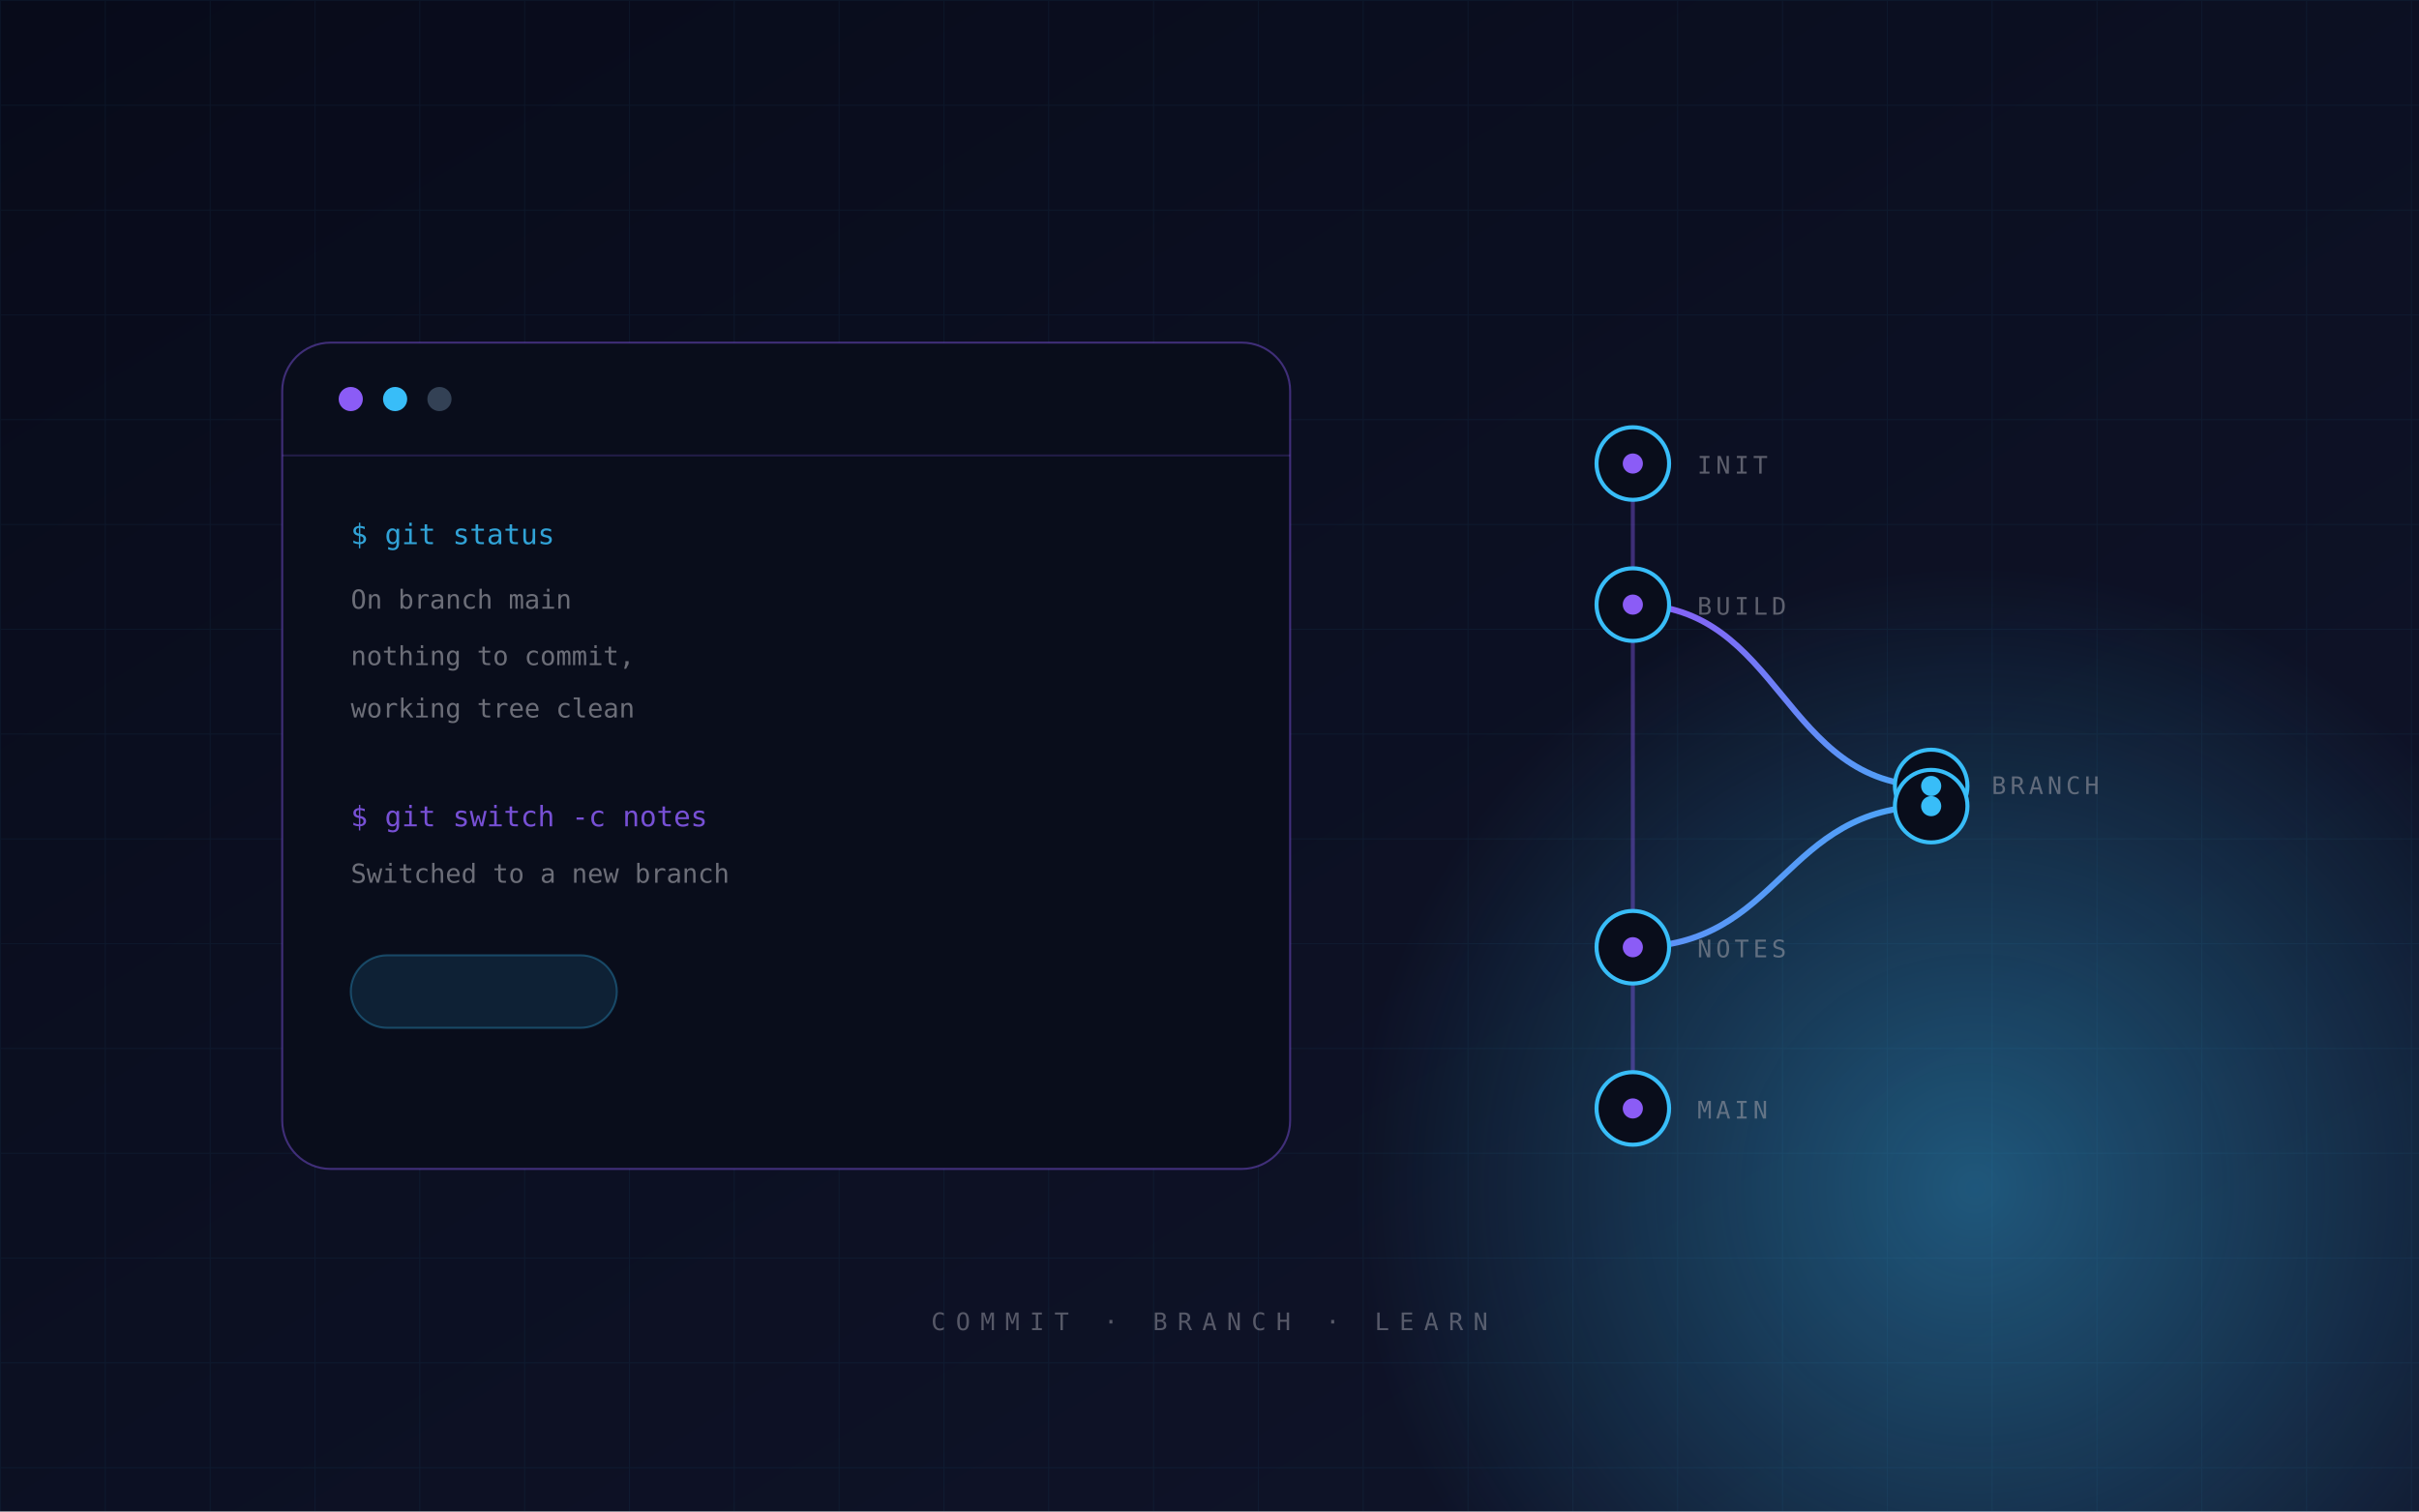
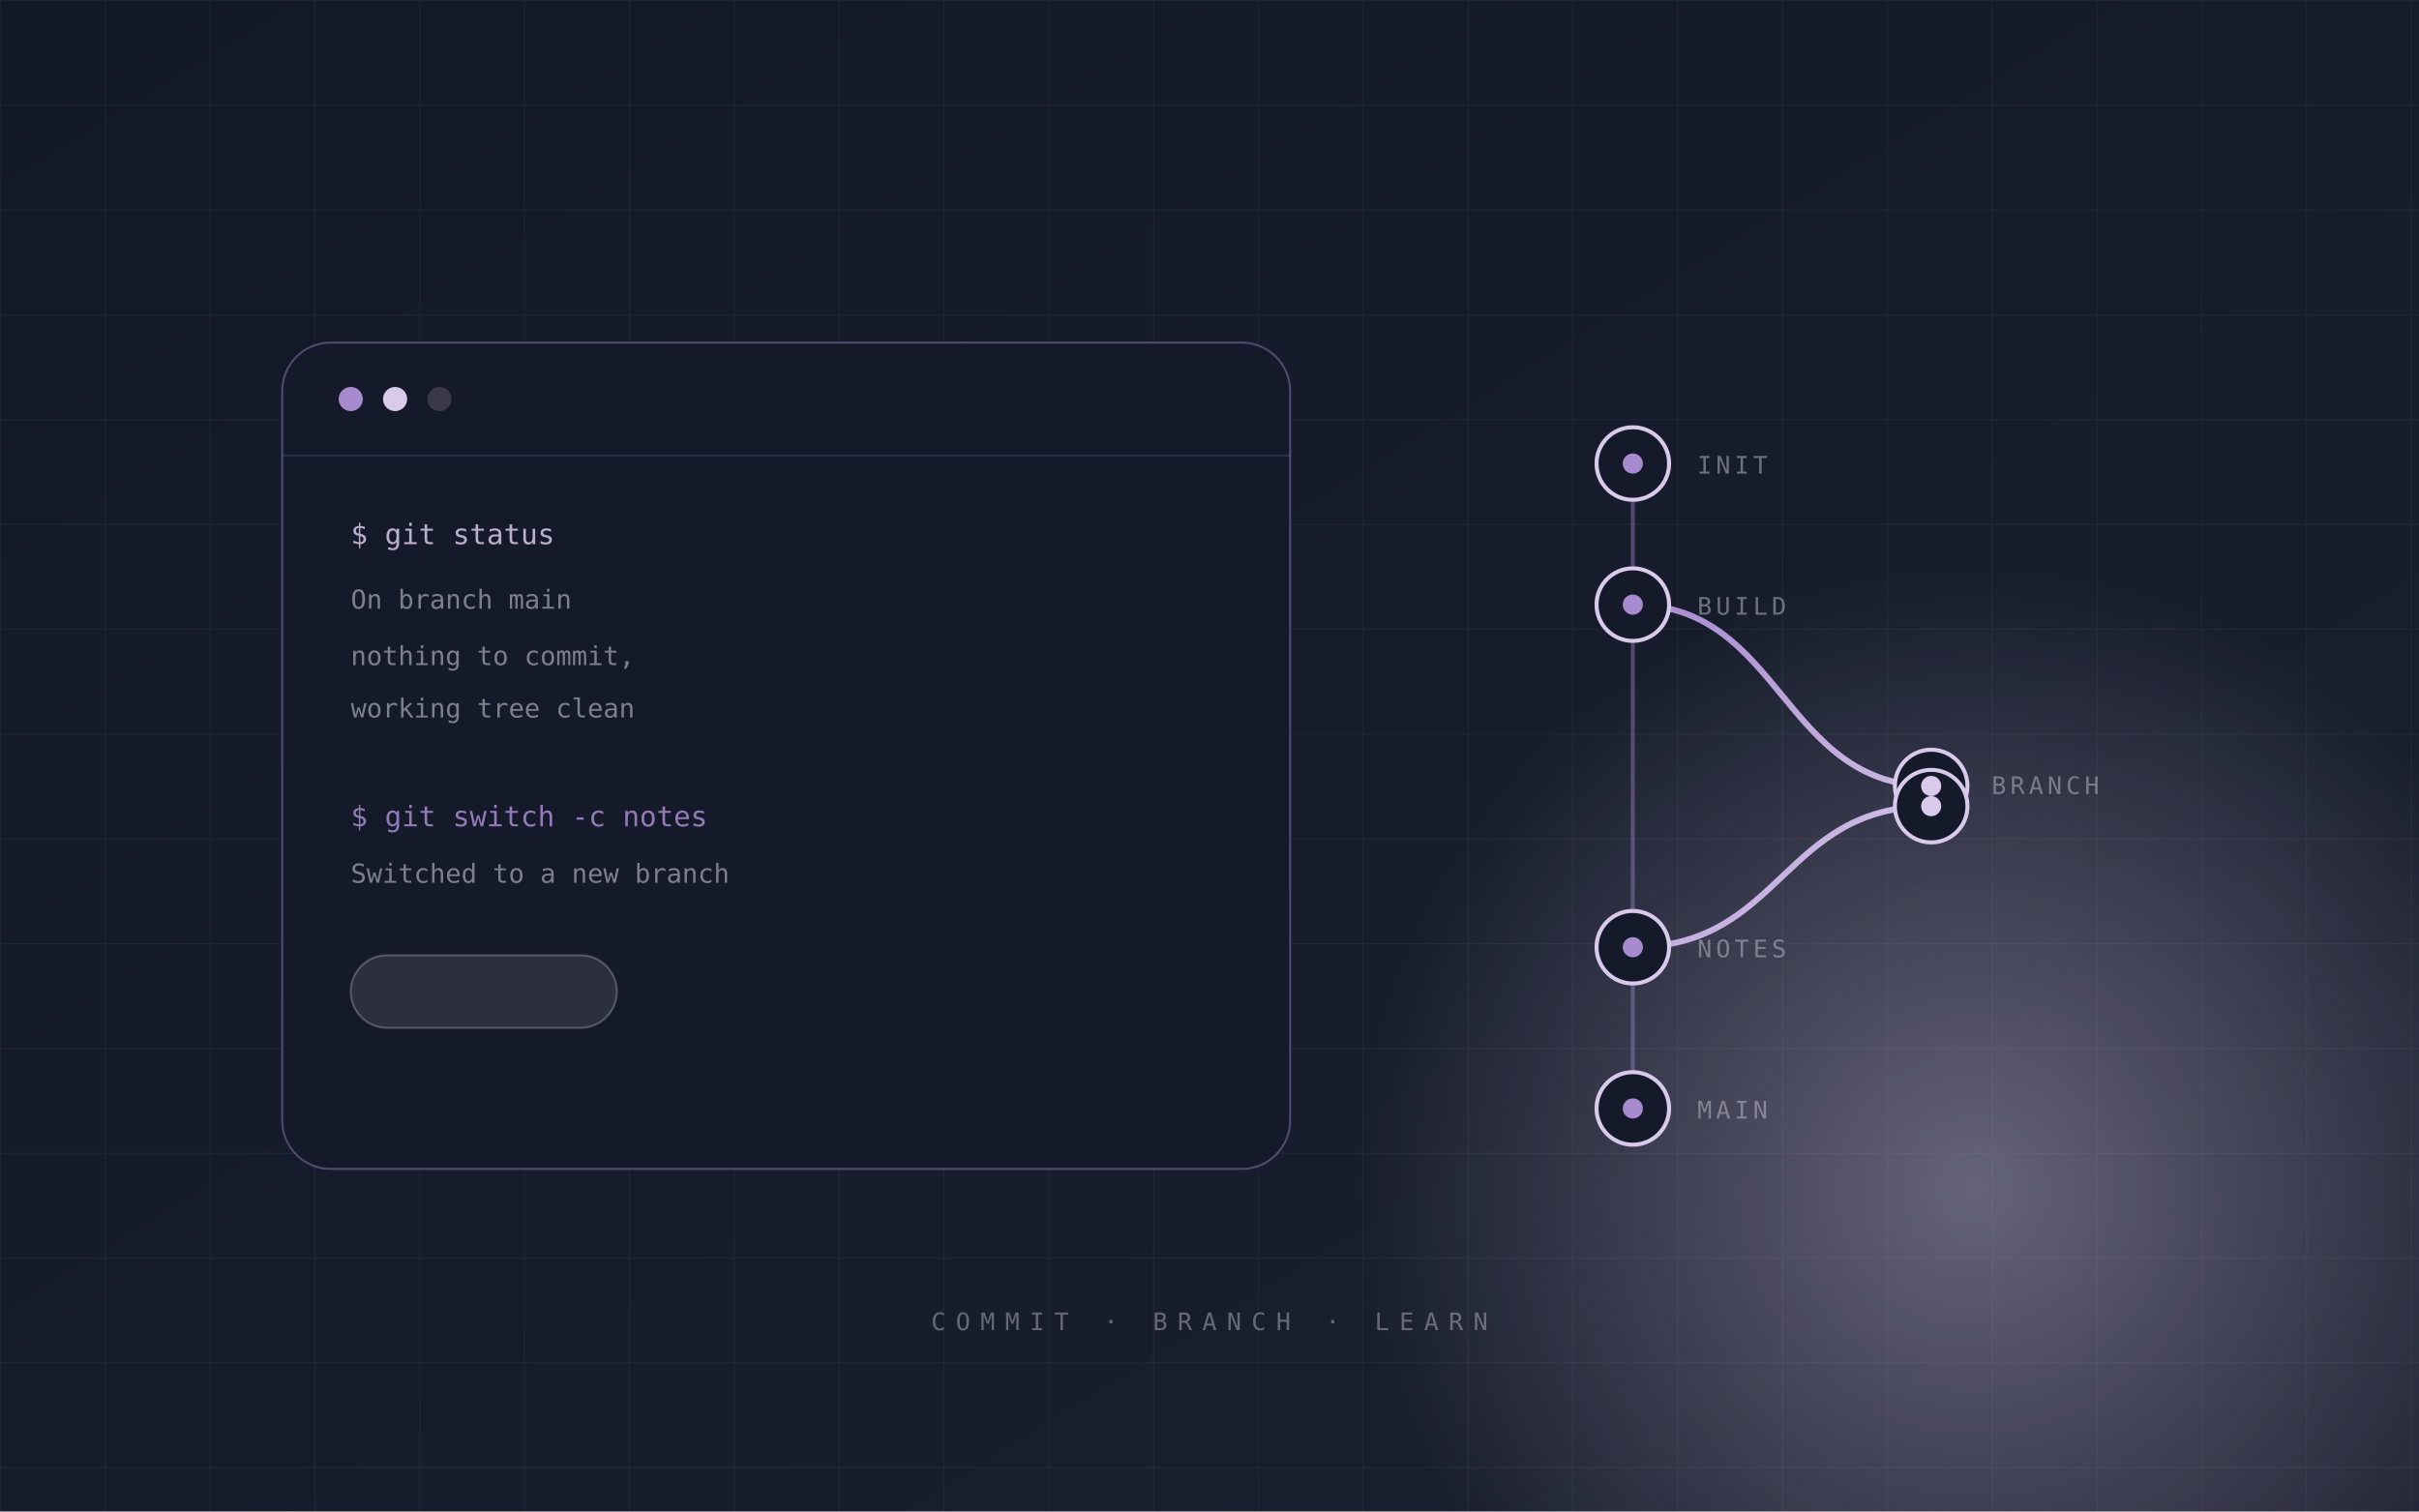
<svg xmlns="http://www.w3.org/2000/svg" viewBox="0 0 1200 750" width="1200" height="750" role="img" aria-label="Git branch diagram and terminal window">
  <defs>
    <linearGradient id="bg" x1="0" y1="0" x2="1" y2="1">
-       <stop offset="0" stop-color="#080B1A" />
-       <stop offset="1" stop-color="#10152B" />
+       <stop offset="0" stop-color="#111827" />
+       <stop offset="1" stop-color="#1B2030" />
    </linearGradient>
    <linearGradient id="line" x1="0" y1="0" x2="1" y2="1">
-       <stop offset="0" stop-color="#8B5CF6" />
-       <stop offset="1" stop-color="#38BDF8" />
+       <stop offset="0" stop-color="#A78BCE" />
+       <stop offset="1" stop-color="#D9C9EB" />
    </linearGradient>
    <radialGradient id="glow" cx="50%" cy="50%" r="50%">
-       <stop offset="0" stop-color="#38BDF8" stop-opacity="0.4" />
-       <stop offset="1" stop-color="#38BDF8" stop-opacity="0" />
+       <stop offset="0" stop-color="#D9C9EB" stop-opacity="0.4" />
+       <stop offset="1" stop-color="#D9C9EB" stop-opacity="0" />
    </radialGradient>
    <pattern id="grid" width="52" height="52" patternUnits="userSpaceOnUse">
-       <path d="M52 0H0v52" fill="none" stroke="#38BDF8" stroke-opacity="0.055" />
+       <path d="M52 0H0v52" fill="none" stroke="#D9C9EB" stroke-opacity="0.055" />
    </pattern>
  </defs>
  <rect width="1200" height="750" fill="url(#bg)" />
  <rect width="1200" height="750" fill="url(#grid)" />
  <circle cx="980" cy="590" r="310" fill="url(#glow)" />
-   <rect x="140" y="170" width="500" height="410" rx="24" fill="#090D1B" stroke="#8B5CF6" stroke-opacity="0.42" />
-   <path d="M140 226h500" stroke="#8B5CF6" stroke-opacity="0.2" />
-   <circle cx="174" cy="198" r="6" fill="#8B5CF6" />
-   <circle cx="196" cy="198" r="6" fill="#38BDF8" />
-   <circle cx="218" cy="198" r="6" fill="#334155" />
-   <text x="174" y="270" font-family="monospace" font-size="14" fill="#38BDF8" opacity="0.85">$ git status</text>
-   <text x="174" y="302" font-family="monospace" font-size="13" fill="#A1A1AA" opacity="0.65">On branch main</text>
-   <text x="174" y="330" font-family="monospace" font-size="13" fill="#A1A1AA" opacity="0.65">nothing to commit,</text>
-   <text x="174" y="356" font-family="monospace" font-size="13" fill="#A1A1AA" opacity="0.65">working tree clean</text>
-   <text x="174" y="410" font-family="monospace" font-size="14" fill="#8B5CF6" opacity="0.85">$ git switch -c notes</text>
-   <text x="174" y="438" font-family="monospace" font-size="13" fill="#A1A1AA" opacity="0.65">Switched to a new branch</text>
-   <rect x="174" y="474" width="132" height="36" rx="18" fill="#38BDF8" fill-opacity="0.12" stroke="#38BDF8" stroke-opacity="0.3" />
-   <path d="M810 230v320" stroke="#8B5CF6" stroke-opacity="0.4" stroke-width="2" />
+   <rect x="140" y="170" width="500" height="410" rx="24" fill="#141A29" stroke="#A78BCE" stroke-opacity="0.42" />
+   <path d="M140 226h500" stroke="#A78BCE" stroke-opacity="0.2" />
+   <circle cx="174" cy="198" r="6" fill="#A78BCE" />
+   <circle cx="196" cy="198" r="6" fill="#D9C9EB" />
+   <circle cx="218" cy="198" r="6" fill="#39394A" />
+   <text x="174" y="270" font-family="monospace" font-size="14" fill="#D9C9EB" opacity="0.85">$ git status</text>
+   <text x="174" y="302" font-family="monospace" font-size="13" fill="#B8B5C2" opacity="0.65">On branch main</text>
+   <text x="174" y="330" font-family="monospace" font-size="13" fill="#B8B5C2" opacity="0.65">nothing to commit,</text>
+   <text x="174" y="356" font-family="monospace" font-size="13" fill="#B8B5C2" opacity="0.65">working tree clean</text>
+   <text x="174" y="410" font-family="monospace" font-size="14" fill="#A78BCE" opacity="0.85">$ git switch -c notes</text>
+   <text x="174" y="438" font-family="monospace" font-size="13" fill="#B8B5C2" opacity="0.65">Switched to a new branch</text>
+   <rect x="174" y="474" width="132" height="36" rx="18" fill="#D9C9EB" fill-opacity="0.12" stroke="#D9C9EB" stroke-opacity="0.3" />
+   <path d="M810 230v320" stroke="#A78BCE" stroke-opacity="0.4" stroke-width="2" />
  <path d="M810 300c74 0 74 90 148 90M810 470c74 0 74-70 148-70" fill="none" stroke="url(#line)" stroke-width="3" stroke-linecap="round" />
-   <g fill="#090D1B" stroke="#38BDF8" stroke-width="2">
+   <g fill="#141A29" stroke="#D9C9EB" stroke-width="2">
    <circle cx="810" cy="230" r="18" />
    <circle cx="810" cy="300" r="18" />
    <circle cx="810" cy="470" r="18" />
    <circle cx="810" cy="550" r="18" />
    <circle cx="958" cy="390" r="18" />
    <circle cx="958" cy="400" r="18" />
  </g>
-   <g fill="#8B5CF6">
+   <g fill="#A78BCE">
    <circle cx="810" cy="230" r="5" />
    <circle cx="810" cy="300" r="5" />
    <circle cx="810" cy="470" r="5" />
    <circle cx="810" cy="550" r="5" />
  </g>
-   <g fill="#38BDF8">
+   <g fill="#D9C9EB">
    <circle cx="958" cy="390" r="5" />
    <circle cx="958" cy="400" r="5" />
  </g>
-   <g font-family="monospace" font-size="12" fill="#A1A1AA" opacity="0.55" letter-spacing="2">
+   <g font-family="monospace" font-size="12" fill="#B8B5C2" opacity="0.55" letter-spacing="2">
    <text x="842" y="235">INIT</text>
    <text x="842" y="305">BUILD</text>
    <text x="842" y="475">NOTES</text>
    <text x="842" y="555">MAIN</text>
    <text x="988" y="394">BRANCH</text>
  </g>
-   <text x="600" y="660" text-anchor="middle" font-family="monospace" font-size="12" letter-spacing="5" fill="#A1A1AA" fill-opacity="0.5">COMMIT · BRANCH · LEARN</text>
+   <text x="600" y="660" text-anchor="middle" font-family="monospace" font-size="12" letter-spacing="5" fill="#B8B5C2" fill-opacity="0.5">COMMIT · BRANCH · LEARN</text>
</svg>
